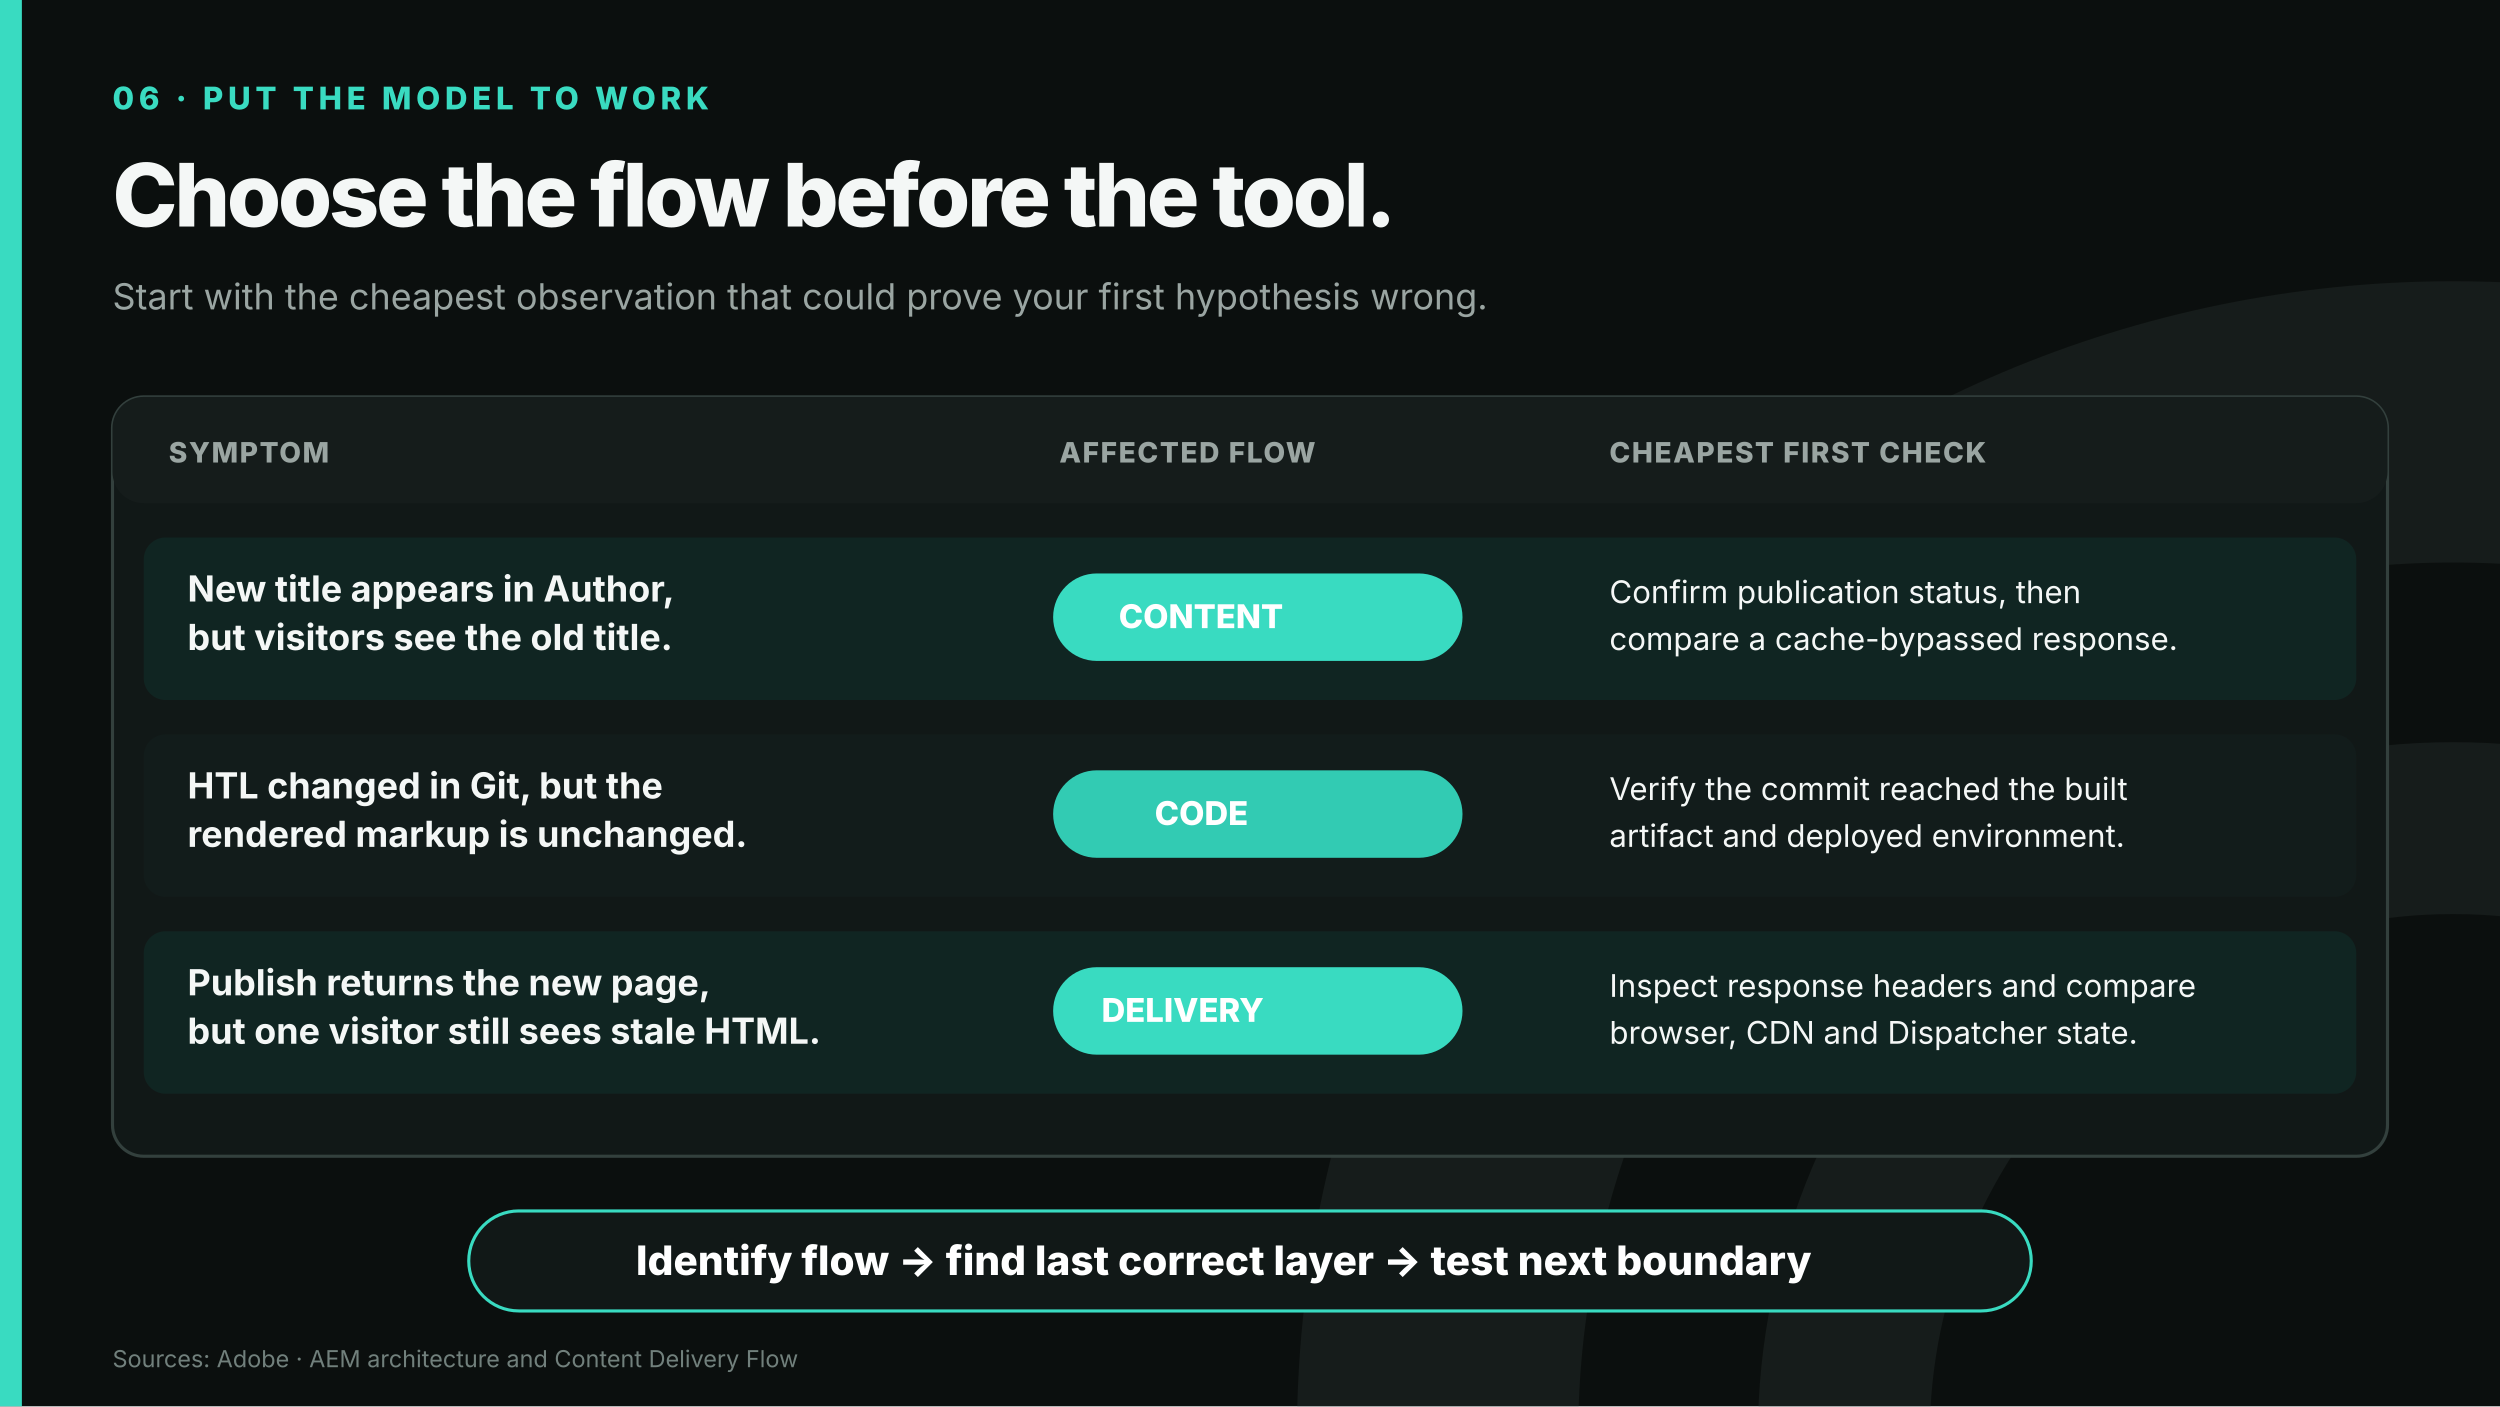
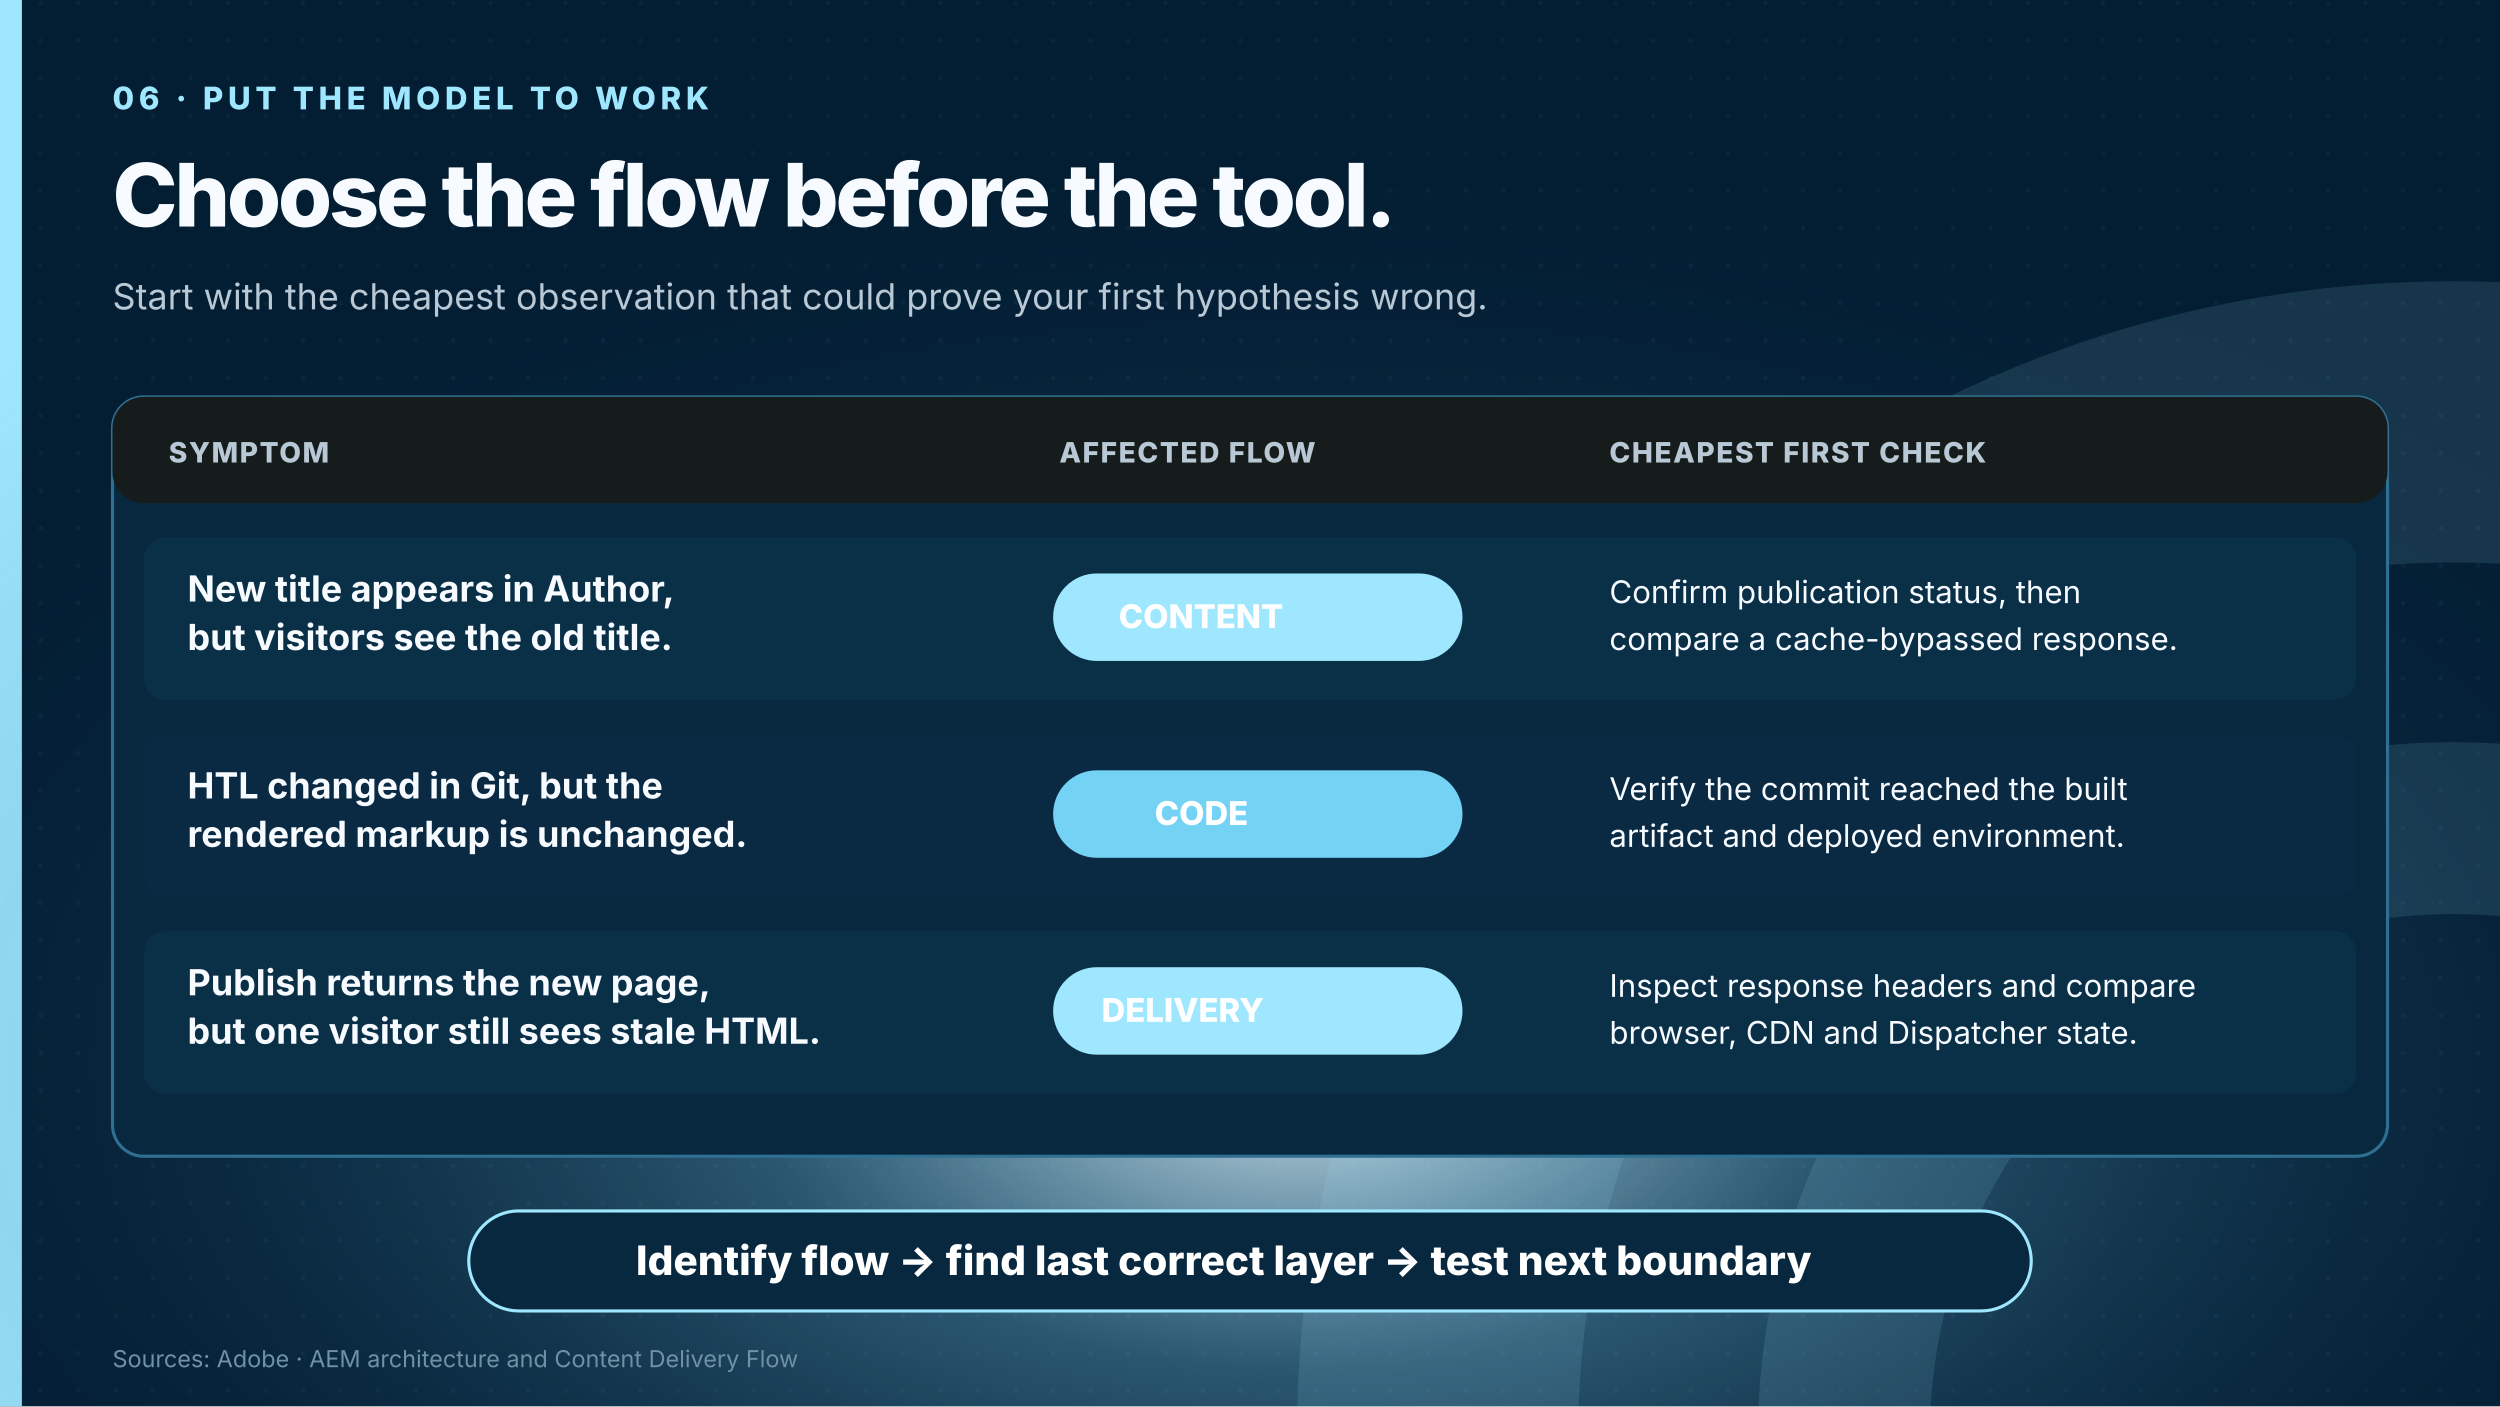
<svg xmlns="http://www.w3.org/2000/svg" viewBox="0 0 1600 900" role="img" aria-labelledby="title desc">
  <defs>
+     <radialGradient id="blue-glow" cx="52%" cy="76%" r="72%">
+       <stop offset="0" stop-color="#e9f9ff" stop-opacity=".9" />
+       <stop offset=".3" stop-color="#7bc9ea" stop-opacity=".34" />
+       <stop offset=".68" stop-color="#174e70" stop-opacity=".12" />
+       <stop offset="1" stop-color="#031d32" stop-opacity="0" />
+     </radialGradient>
+     <pattern id="dots" width="24" height="24" patternUnits="userSpaceOnUse">
+       <circle cx="2" cy="2" r="1.5" fill="#9fe7ff" opacity=".22" />
+     </pattern>
    <marker id="arrow" markerWidth="12" markerHeight="12" refX="10" refY="6" orient="auto">
-       <path d="M0 0 12 6 0 12Z" fill="#8b9995" />
+       <path d="M0 0 12 6 0 12Z" fill="#8eb4c9" />
    </marker>
    <style>
-       text{font-family:Inter,Arial,sans-serif;fill:#f4f7f6}.eyebrow{font-size:20px;font-weight:800;letter-spacing:3px;fill:#39dbc1}.title{font-size:56px;font-weight:760;letter-spacing:-2px}.subtitle{font-size:23px;fill:#9aa5a2}.head{font-size:18px;font-weight:800;letter-spacing:1px;fill:#9aa5a2}.symptom{font-size:23px;font-weight:700}.flow{font-size:21px;font-weight:760}.check{font-size:20px}.rule{font-size:26px;font-weight:760}.white{fill:#fff}.small{font-size:17px;fill:#9aa5a2}.source{font-size:15px;fill:#71807c}.arrow{fill:none;stroke:#8b9995;stroke-width:5;marker-end:url(#arrow)}
-     rect[fill="#fff"],path[fill="#fff"],circle[fill="#fff"]{fill:#111817}</style>
+       text{font-family:Inter,Arial,sans-serif;fill:#f7fbff}.eyebrow{font-size:20px;font-weight:800;letter-spacing:3px;fill:#9fe7ff}.title{font-size:56px;font-weight:760;letter-spacing:-2px}.subtitle{font-size:23px;fill:#b8c8d4}.head{font-size:18px;font-weight:800;letter-spacing:1px;fill:#b8c8d4}.symptom{font-size:23px;font-weight:700}.flow{font-size:21px;font-weight:760}.check{font-size:20px}.rule{font-size:26px;font-weight:760}.white{fill:#fff}.small{font-size:17px;fill:#b8c8d4}.source{font-size:15px;fill:#6f91a5}.arrow{fill:none;stroke:#8eb4c9;stroke-width:5;marker-end:url(#arrow)}
+     rect[fill="#fff"],path[fill="#fff"],circle[fill="#fff"]{fill:#08283f}</style>
  </defs>
-   <rect width="1600" height="900" fill="#0b0f0e" />
-   <rect width="14" height="900" fill="#39dbc1" />
-   <g opacity=".16" fill="none" stroke="#53615e">
+   <rect width="1600" height="900" fill="#031d32" />
+   <rect width="14" height="900" fill="#9fe7ff" />
+   <rect width="1600" height="900" fill="url(#blue-glow)" />
+   <rect width="1600" height="900" fill="url(#dots)" opacity=".18" />
+   <g opacity=".12" fill="none" stroke="#9fe7ff">
    <circle cx="1570" cy="920" r="650" stroke-width="180" />
    <circle cx="1570" cy="920" r="390" stroke-width="110" />
  </g>
  <text x="72" y="70" class="eyebrow">06 · PUT THE MODEL TO WORK</text>
  <text x="72" y="145" class="title">Choose the flow before the tool.</text>
  <text x="72" y="198" class="subtitle">Start with the cheapest observation that could prove your first hypothesis wrong.</text>
-   <rect x="72" y="254" width="1456" height="486" rx="20" fill="#fff" stroke="#33403d" stroke-width="2" />
+   <rect x="72" y="254" width="1456" height="486" rx="20" fill="#fff" stroke="#2f6f91" stroke-width="2" />
  <rect x="72" y="254" width="1456" height="68" rx="20" fill="#151c1b" />
  <text x="108" y="296" class="head">SYMPTOM</text>
  <text x="678" y="296" class="head">AFFECTED FLOW</text>
  <text x="1030" y="296" class="head">CHEAPEST FIRST CHECK</text>
-   <rect x="92" y="344" width="1416" height="104" rx="14" fill="#102522" />
+   <rect x="92" y="344" width="1416" height="104" rx="14" fill="#0a3048" />
  <text x="120" y="385" class="symptom">New title appears in Author,</text>
  <text x="120" y="416" class="symptom">but visitors see the old title.</text>
-   <rect x="674" y="367" width="262" height="56" rx="28" fill="#39dbc1" />
+   <rect x="674" y="367" width="262" height="56" rx="28" fill="#9fe7ff" />
  <text x="716" y="402" class="flow white">CONTENT</text>
  <text x="1030" y="386" class="check">Confirm publication status, then</text>
  <text x="1030" y="416" class="check">compare a cache-bypassed response.</text>
-   <rect x="92" y="470" width="1416" height="104" rx="14" fill="#121c1b" />
+   <rect x="92" y="470" width="1416" height="104" rx="14" fill="#092a42" />
  <text x="120" y="511" class="symptom">HTL changed in Git, but the</text>
  <text x="120" y="542" class="symptom">rendered markup is unchanged.</text>
-   <rect x="674" y="493" width="262" height="56" rx="28" fill="#32cbb3" />
+   <rect x="674" y="493" width="262" height="56" rx="28" fill="#74d2f5" />
  <text x="739" y="528" class="flow white">CODE</text>
  <text x="1030" y="512" class="check">Verify the commit reached the built</text>
  <text x="1030" y="542" class="check">artifact and deployed environment.</text>
-   <rect x="92" y="596" width="1416" height="104" rx="14" fill="#102522" />
+   <rect x="92" y="596" width="1416" height="104" rx="14" fill="#0a3048" />
  <text x="120" y="637" class="symptom">Publish returns the new page,</text>
  <text x="120" y="668" class="symptom">but one visitor still sees stale HTML.</text>
-   <rect x="674" y="619" width="262" height="56" rx="28" fill="#39dbc1" />
+   <rect x="674" y="619" width="262" height="56" rx="28" fill="#9fe7ff" />
  <text x="705" y="654" class="flow white">DELIVERY</text>
  <text x="1030" y="638" class="check">Inspect response headers and compare</text>
  <text x="1030" y="668" class="check">browser, CDN and Dispatcher state.</text>
-   <rect x="300" y="775" width="1000" height="64" rx="32" fill="#111817" stroke="#39dbc1" stroke-width="2" />
+   <rect x="300" y="775" width="1000" height="64" rx="32" fill="#08283f" stroke="#9fe7ff" stroke-width="2" />
  <text x="407" y="816" class="rule white">Identify flow → find last correct layer → test next boundary</text>
  <text x="72" y="875" class="source">Sources: Adobe · AEM architecture and Content Delivery Flow</text>
</svg>
